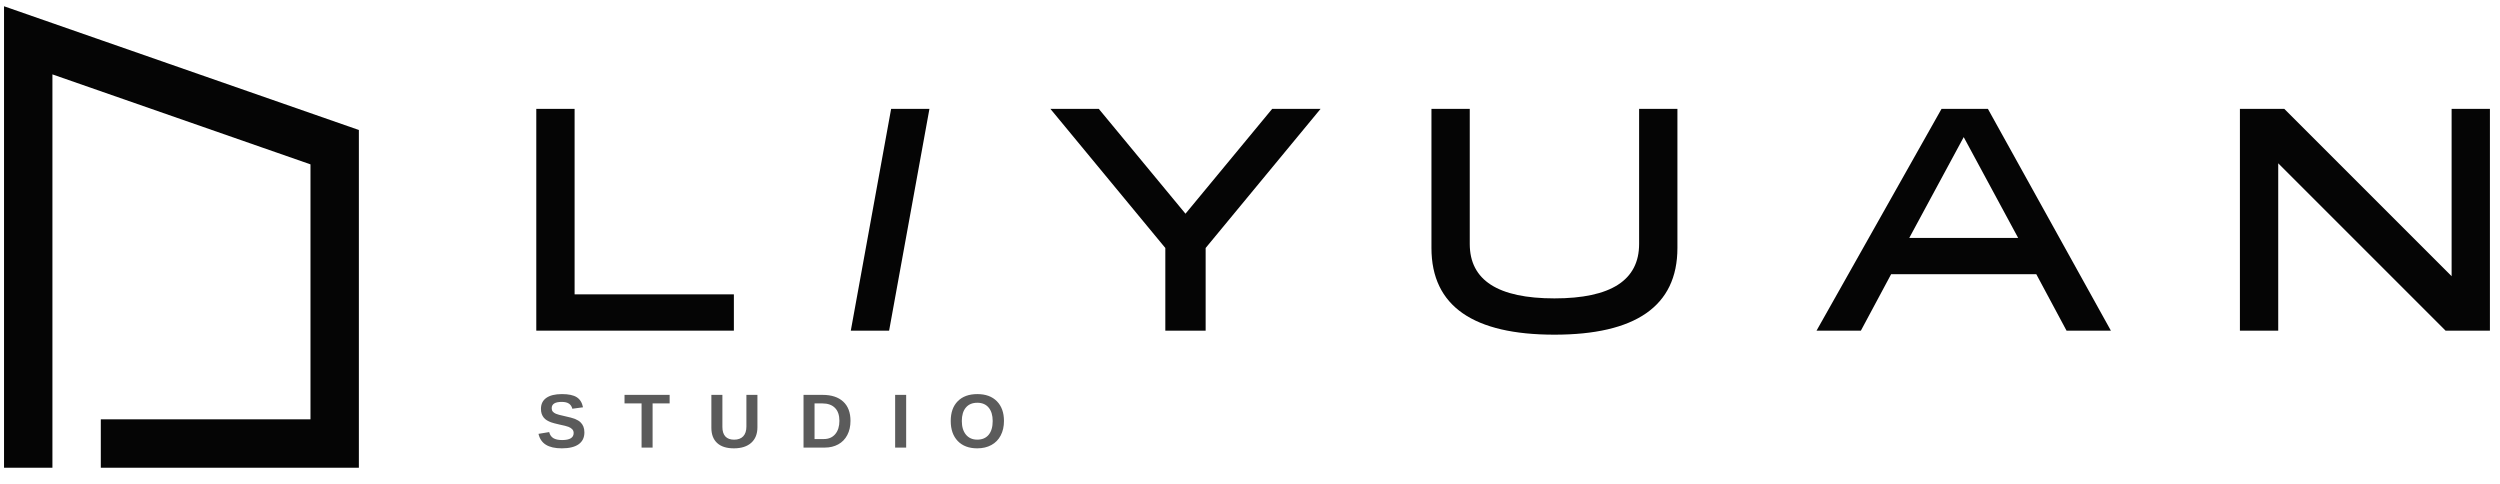
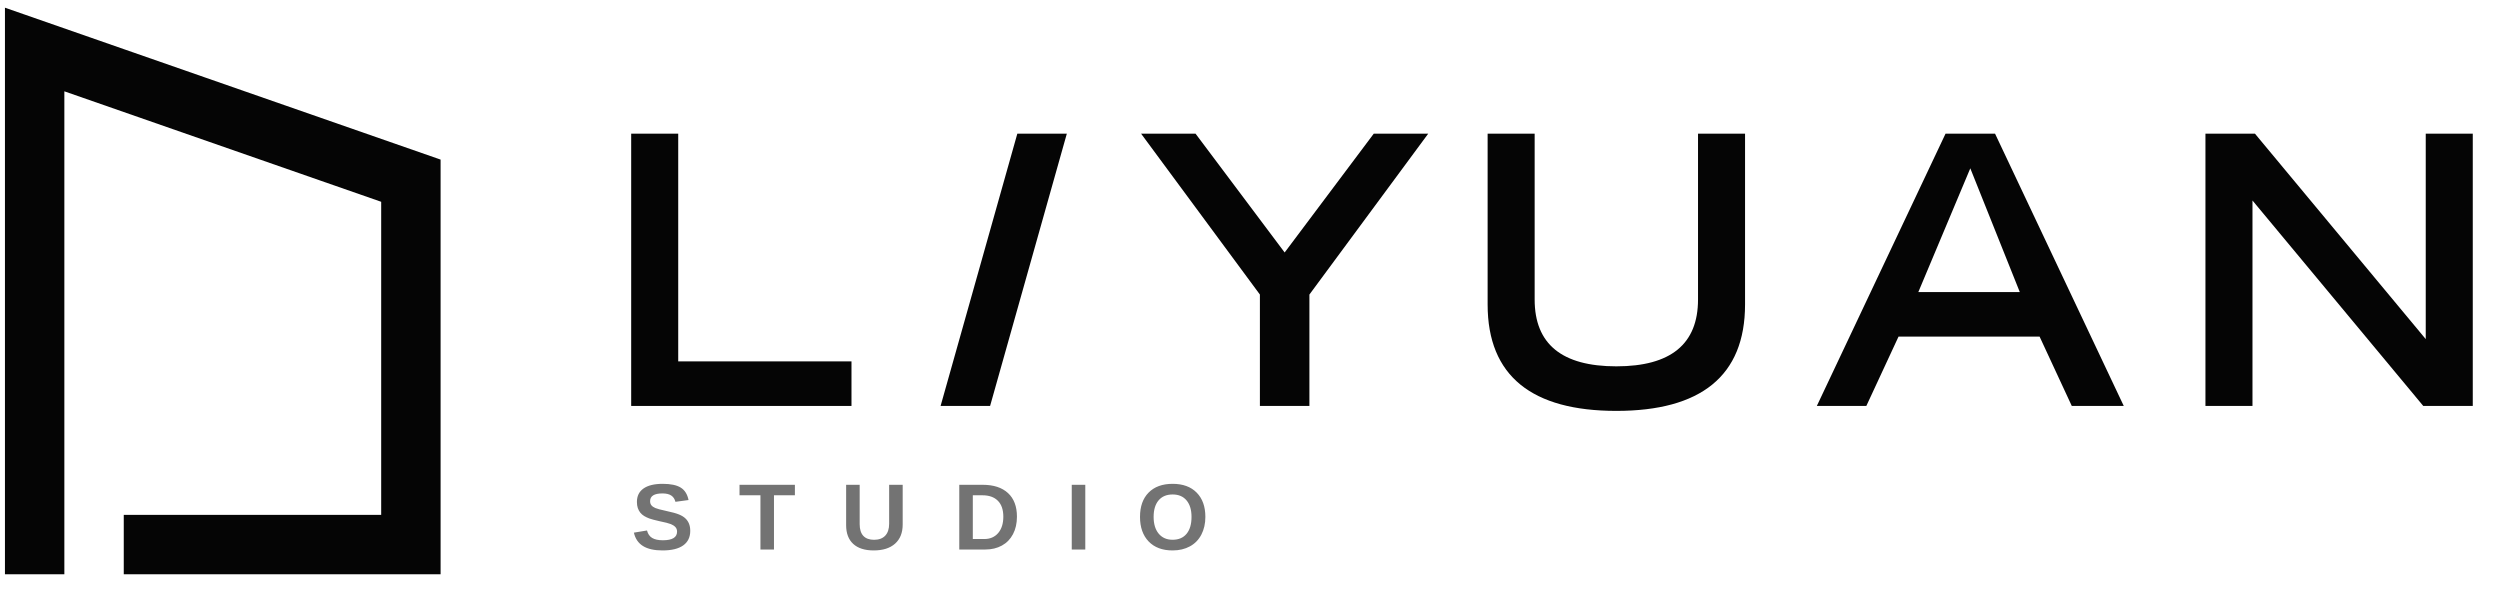
- <svg xmlns="http://www.w3.org/2000/svg" viewBox="0 0 1240 240" role="img" aria-labelledby="title">
+ <svg xmlns="http://www.w3.org/2000/svg" viewBox="0 0 1010 240" role="img" aria-labelledby="title">
  <path d="M14 220V20l152 53v147H62" fill="none" stroke="#050505" stroke-linecap="square" stroke-linejoin="miter" stroke-width="24" />
  <g fill="#050505">
-     <path d="M266 54h19v92h79v18h-98z" />
-     <path d="M442 54h19l-20 110h-19z" />
-     <path d="M521 54h24l43 52 43-52h24l-57 69v41h-20v-41z" />
-     <path d="M710 54h19v67c0 18 14 27 42 27s42-9 42-27V54h19v69c0 29-21 43-61 43s-61-14-61-43z" />
-     <path d="M963 54h23l61 110h-22l-15-28h-72l-15 28h-22zm-16 64h54l-27-50z" />
-     <path d="M1111 54h22l83 83V54h19v110h-22l-83-83v83h-19z" />
+     <path d="M255 54h19v92h70v18h-89z" />
+     <path d="M411 54h20l-31 110h-20z" />
+     <path d="M461 54h22l36 48 36-48h22l-48 65v45h-20v-45z" />
+     <path d="M601 54h19v67c0 18 11 27 33 27s33-9 33-27V54h19v69c0 29-18 43-52 43s-52-14-52-43z" />
+     <path d="M786 54h20l52 110h-21l-13-28h-57l-13 28h-20zm-11 64h41l-20-50z" />
+     <path d="M891 54h20l69 83V54h19v110h-20l-69-83v83h-19z" />
  </g>
-   <text x="266" y="222" fill="#5b5b5b" font-family="Arial, Helvetica, sans-serif" font-size="38" font-weight="600" letter-spacing="18">STUDIO</text>
+   <text x="255" y="222" fill="#737373" font-family="Arial, Helvetica, sans-serif" font-size="38" font-weight="600" letter-spacing="18">STUDIO</text>
</svg>
